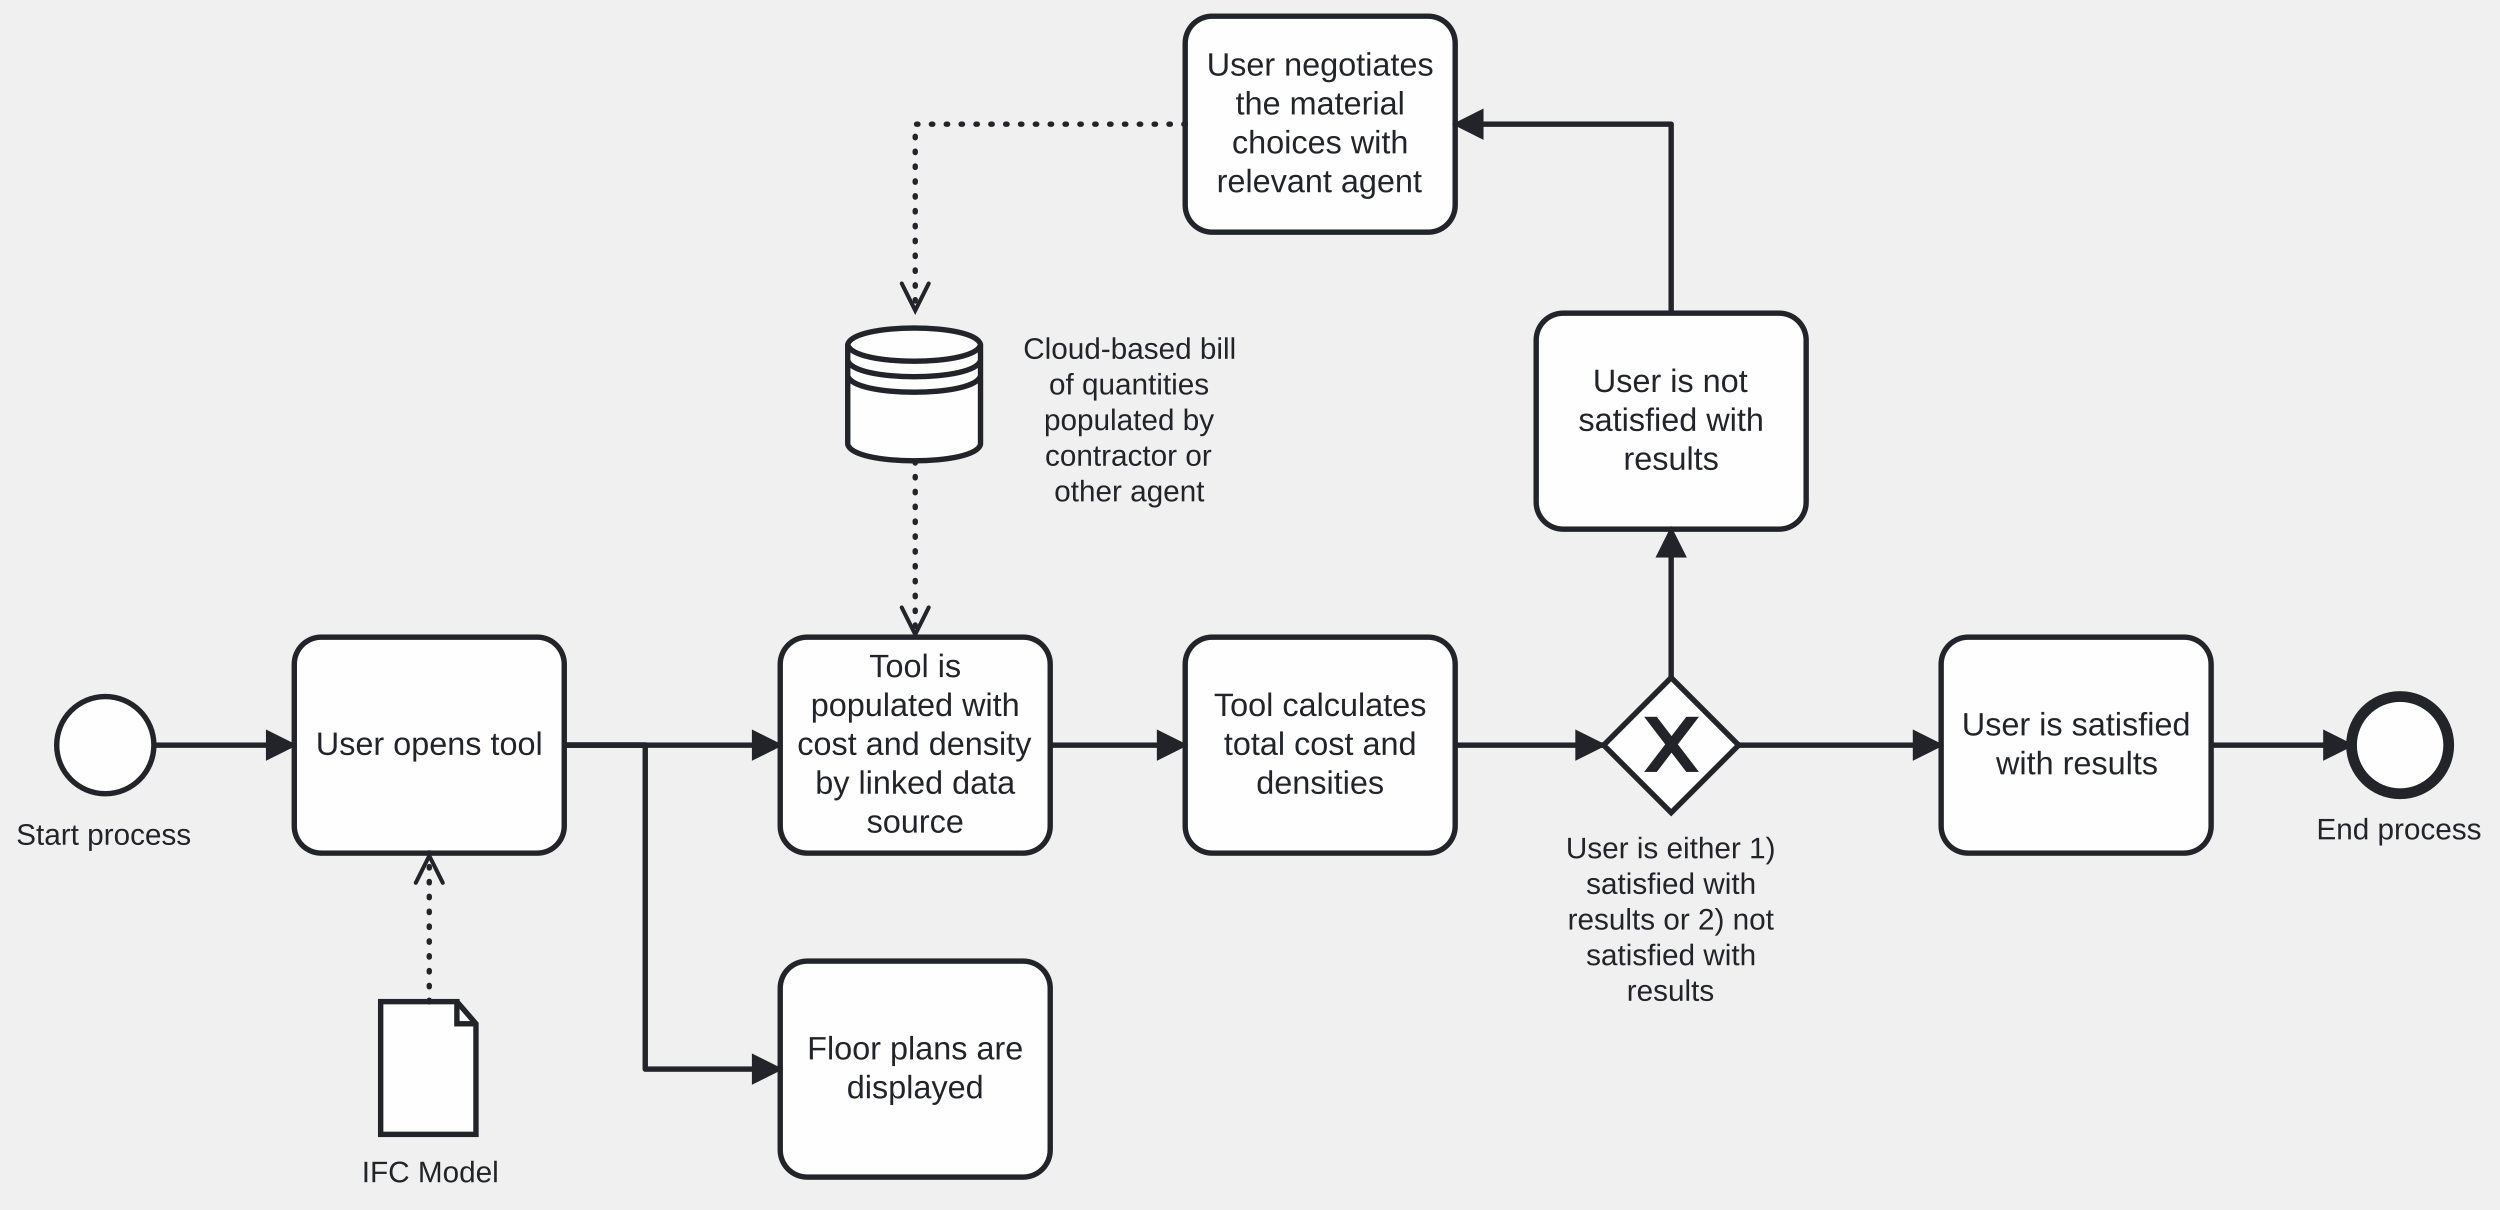
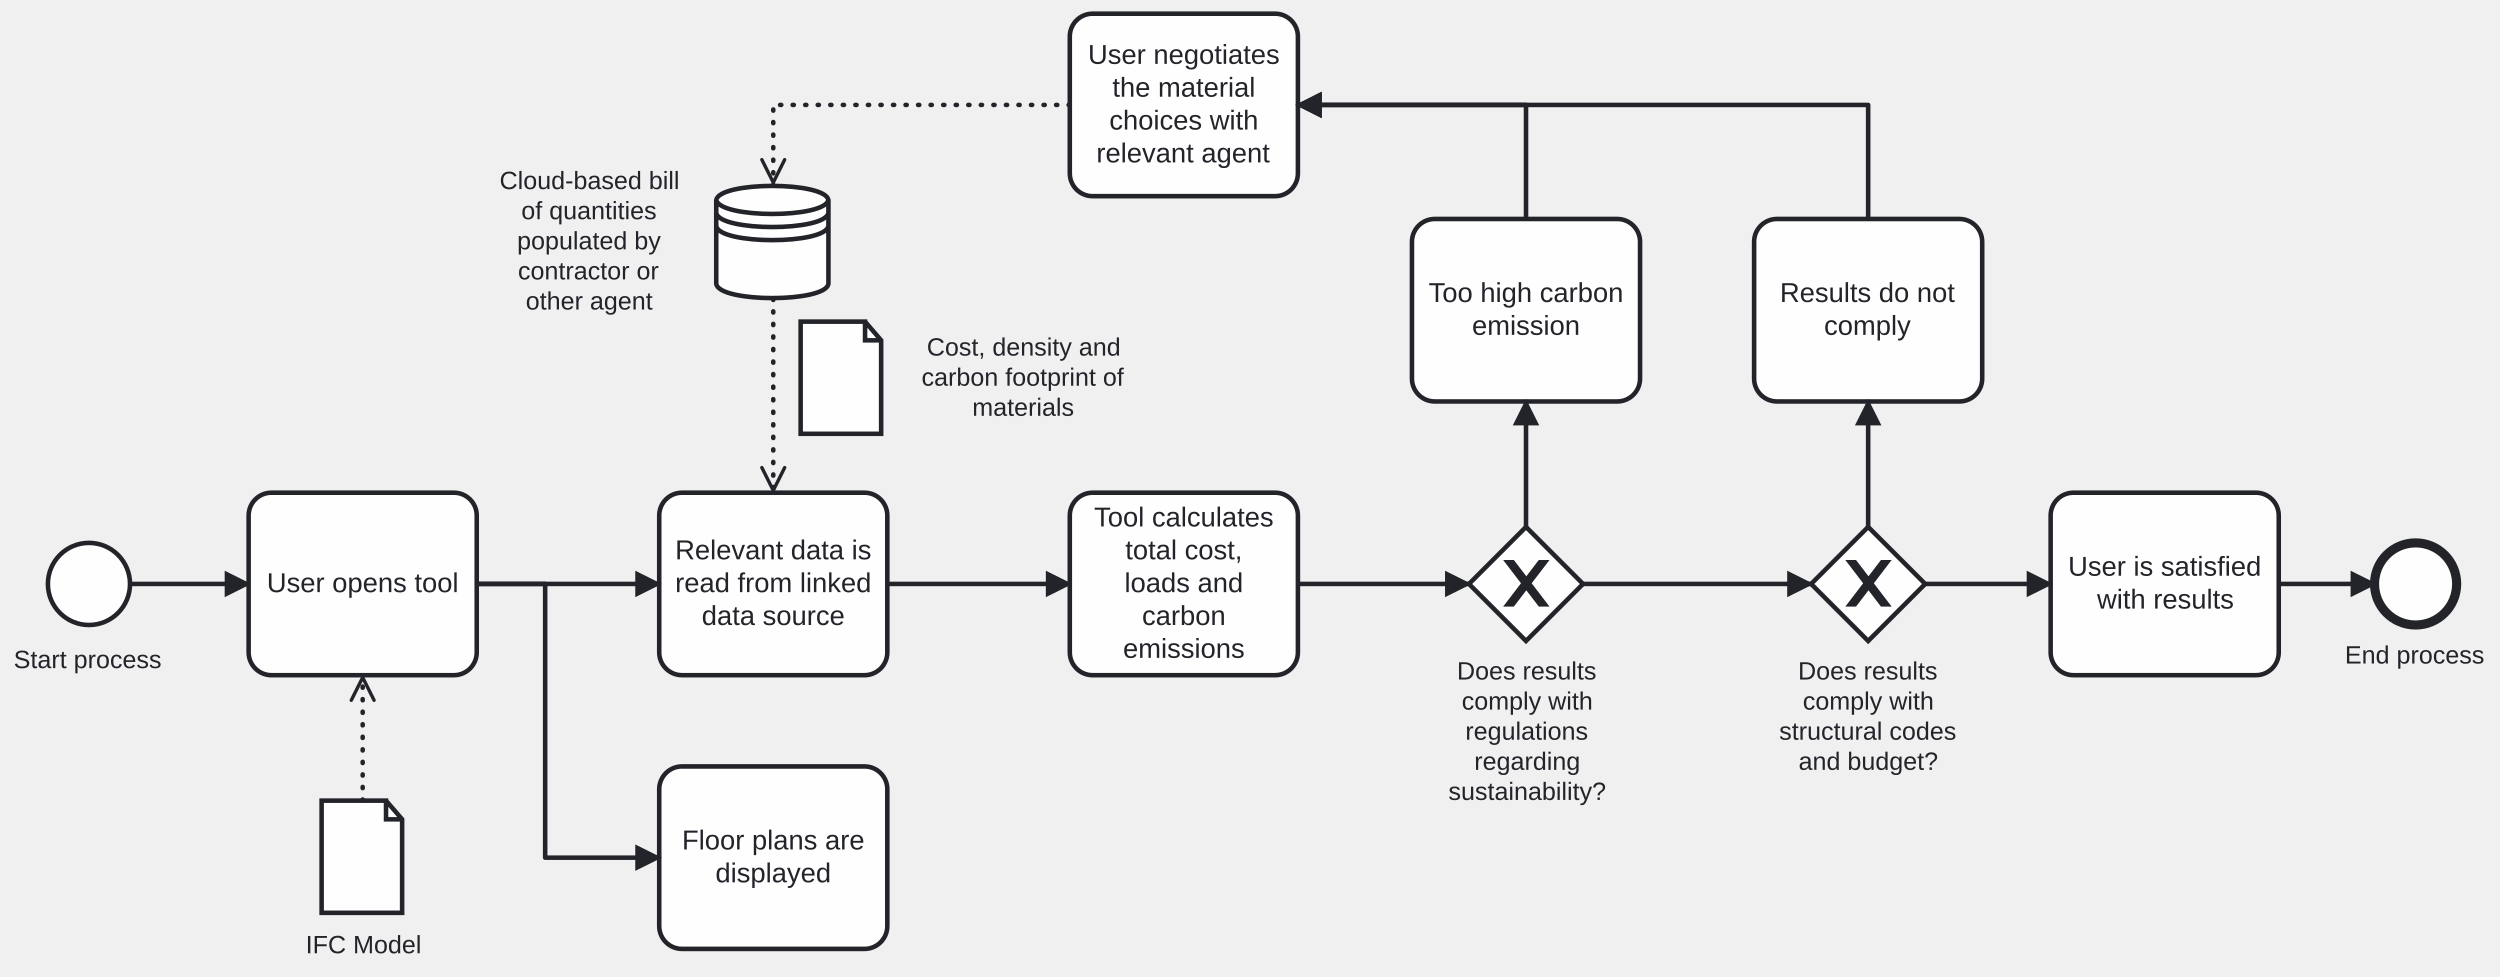
- <svg xmlns="http://www.w3.org/2000/svg" width="926" height="448" viewBox="151 74 926 448" version="1.1">
+ <svg xmlns="http://www.w3.org/2000/svg" width="1096" height="428" viewBox="151 94 1096 428" version="1.1">
  <defs>
-     <marker id="association-end-white-hsl_225_10_15_-e22wdinpdvkzqb258sf0kcxza" viewBox="0 0 20 20" refX="12" refY="10" markerWidth="10" markerHeight="10" orient="auto">
+     <marker id="association-end-white-hsl_225_10_15_-ds418pzhnz3fijtwwx5jps2mb" viewBox="0 0 20 20" refX="12" refY="10" markerWidth="10" markerHeight="10" orient="auto">
      <path d="M 1 5 L 11 10 L 1 15" style="fill: none; stroke-width: 1.5px; stroke-linecap: round; stroke-dasharray: 10000, 1; stroke: rgb(34, 36, 42);" />
    </marker>
-     <marker id="sequenceflow-end-white-hsl_225_10_15_-e22wdinpdvkzqb258sf0kcxza" viewBox="0 0 20 20" refX="11" refY="10" markerWidth="10" markerHeight="10" orient="auto">
+     <marker id="sequenceflow-end-white-hsl_225_10_15_-ds418pzhnz3fijtwwx5jps2mb" viewBox="0 0 20 20" refX="11" refY="10" markerWidth="10" markerHeight="10" orient="auto">
      <path d="M 1 5 L 11 10 L 1 15 Z" style="fill: rgb(34, 36, 42); stroke-width: 1px; stroke-linecap: round; stroke-dasharray: 10000, 1; stroke: rgb(34, 36, 42);" />
    </marker>
  </defs>
  <g class="djs-group">
+     <g class="djs-element djs-shape" data-element-id="StartEvent_04u7hfv" style="display: block;" transform="matrix(1 0 0 1 172 332)">
+       <g class="djs-visual">
+         <circle cx="18" cy="18" r="18" style="stroke: rgb(34, 36, 42); stroke-width: 2px; fill: white; fill-opacity: 0.95;" />
+       </g>
+       <rect class="djs-hit djs-hit-all" x="0" y="0" width="36" height="36" style="fill: none; stroke-opacity: 0; stroke: white; stroke-width: 15px;" />
+       <rect x="-6" y="-6" rx="3" width="48" height="48" class="djs-outline" style="fill: none;" />
+     </g>
+   </g>
+   <g class="djs-group">
+     <g class="djs-element djs-shape" data-element-id="StartEvent_04u7hfv_label" style="display: block;" transform="matrix(1 0 0 1 157 377)">
+       <g class="djs-visual">
+         <text lineHeight="1.2" class="djs-label" style="font-family: Arial, sans-serif; font-size: 11px; font-weight: normal; fill: rgb(34, 36, 42);">
+           <tspan x="0" y="9.9">Start process</tspan>
+         </text>
+       </g>
+       <rect class="djs-hit djs-hit-all" x="0" y="0" width="66" height="14" style="fill: none; stroke-opacity: 0; stroke: white; stroke-width: 15px;" />
+       <rect x="-6" y="-6" rx="3" width="78" height="26" class="djs-outline" style="fill: none;" />
+     </g>
+   </g>
+   <g class="djs-group">
    <g class="djs-element djs-shape" data-element-id="Activity_1mo64wj" style="display: block;" transform="matrix(1 0 0 1 260 310)">
      <g class="djs-visual">
        <rect x="0" y="0" width="100" height="80" rx="10" ry="10" style="stroke: rgb(34, 36, 42); stroke-width: 2px; fill: white; fill-opacity: 0.95;" />
        <text lineHeight="1.2" class="djs-label" style="font-family: Arial, sans-serif; font-size: 12px; font-weight: normal; fill: rgb(34, 36, 42);">
          <tspan x="7.974" y="43.6">User opens tool</tspan>
        </text>
      </g>
      <rect class="djs-hit djs-hit-all" x="0" y="0" width="100" height="80" style="fill: none; stroke-opacity: 0; stroke: white; stroke-width: 15px;" />
      <rect x="-6" y="-6" rx="3" width="112" height="92" class="djs-outline" style="fill: none;" />
    </g>
  </g>
  <g class="djs-group">
-     <g class="djs-element djs-shape" data-element-id="Activity_0a7cdcv" style="display: block;" transform="matrix(1 0 0 1 590 310)">
-       <g class="djs-visual">
-         <rect x="0" y="0" width="100" height="80" rx="10" ry="10" style="stroke: rgb(34, 36, 42); stroke-width: 2px; fill: white; fill-opacity: 0.95;" />
-         <text lineHeight="1.2" class="djs-label" style="font-family: Arial, sans-serif; font-size: 12px; font-weight: normal; fill: rgb(34, 36, 42);">
-           <tspan x="10.641" y="29.2">Tool calculates </tspan>
-           <tspan x="14.307" y="43.6">total cost and </tspan>
-           <tspan x="26.318" y="58">densities</tspan>
-         </text>
-       </g>
-       <rect class="djs-hit djs-hit-all" x="0" y="0" width="100" height="80" style="fill: none; stroke-opacity: 0; stroke: white; stroke-width: 15px;" />
-       <rect x="-6" y="-6" rx="3" width="112" height="92" class="djs-outline" style="fill: none;" />
-     </g>
-   </g>
-   <g class="djs-group">
-     <g class="djs-element djs-shape" data-element-id="Gateway_1ijoi52" style="display: block;" transform="matrix(1 0 0 1 745 325)">
+     <g class="djs-element djs-shape" data-element-id="DataObjectReference_0kqzoub" style="display: block;" transform="matrix(1 0 0 1 292 445)">
+       <g class="djs-visual">
+         <path d="m 0,0 28.235,0 7.059,8.197 0,40.984 -35.294,0 0,-49.18 28.235,0 0,8.197 7.059,0" style="fill: white; stroke-width: 2px; stroke: rgb(34, 36, 42); fill-opacity: 0.95;" />
+       </g>
+       <rect class="djs-hit djs-hit-all" x="0" y="0" width="36" height="50" style="fill: none; stroke-opacity: 0; stroke: white; stroke-width: 15px;" />
+       <rect x="-6" y="-6" rx="3" width="48" height="62" class="djs-outline" style="fill: none;" />
+     </g>
+   </g>
+   <g class="djs-group">
+     <g class="djs-element djs-shape" data-element-id="DataObjectReference_0kqzoub_label" style="display: block;" transform="matrix(1 0 0 1 285 502)">
+       <g class="djs-visual">
+         <text lineHeight="1.2" class="djs-label" style="font-family: Arial, sans-serif; font-size: 11px; font-weight: normal; fill: rgb(34, 36, 42);">
+           <tspan x="0" y="9.9">IFC Model</tspan>
+         </text>
+       </g>
+       <rect class="djs-hit djs-hit-all" x="0" y="0" width="51" height="14" style="fill: none; stroke-opacity: 0; stroke: white; stroke-width: 15px;" />
+       <rect x="-6" y="-6" rx="3" width="63" height="26" class="djs-outline" style="fill: none;" />
+     </g>
+   </g>
+   <g class="djs-group">
+     <g class="djs-element djs-shape" data-element-id="Activity_1i6sbbu" style="display: block;" transform="matrix(1 0 0 1 440 430)">
+       <g class="djs-visual">
+         <rect x="0" y="0" width="100" height="80" rx="10" ry="10" style="stroke: rgb(34, 36, 42); stroke-width: 2px; fill: white; fill-opacity: 0.95;" />
+         <text lineHeight="1.2" class="djs-label" style="font-family: Arial, sans-serif; font-size: 12px; font-weight: normal; fill: rgb(34, 36, 42);">
+           <tspan x="9.979" y="36.4">Floor plans are </tspan>
+           <tspan x="24.646" y="50.8">displayed</tspan>
+         </text>
+       </g>
+       <rect class="djs-hit djs-hit-all" x="0" y="0" width="100" height="80" style="fill: none; stroke-opacity: 0; stroke: white; stroke-width: 15px;" />
+       <rect x="-6" y="-6" rx="3" width="112" height="92" class="djs-outline" style="fill: none;" />
+     </g>
+   </g>
+   <g class="djs-group">
+     <g class="djs-element djs-shape" data-element-id="Gateway_1ijoi52" style="display: block;" transform="matrix(1 0 0 1 945 325)">
      <g class="djs-visual">
        <polygon points="25,0 50,25 25,50 0,25" style="stroke: rgb(34, 36, 42); stroke-width: 2px; fill: white; fill-opacity: 0.95;" />
        <path d="m 16,15 7.429,9.714 -7.429,9.714 3.429,0 5.714,-7.464 5.714,7.464 3.429,0 -7.429,-9.714 7.429,-9.714 -3.429,0 -5.714,7.464 -5.714,-7.464 -3.429,0 z" style="fill: rgb(34, 36, 42); stroke-width: 1px; stroke: rgb(34, 36, 42);" />
      </g>
      <rect class="djs-hit djs-hit-all" x="0" y="0" width="50" height="50" style="fill: none; stroke-opacity: 0; stroke: white; stroke-width: 15px;" />
      <rect x="-6" y="-6" rx="3" width="62" height="62" class="djs-outline" style="fill: none;" />
    </g>
  </g>
  <g class="djs-group">
-     <g class="djs-element djs-shape" data-element-id="Activity_1crnbh0" style="display: block;" transform="matrix(1 0 0 1 870 310)">
+     <g class="djs-element djs-shape" data-element-id="Activity_0mix4c9" style="display: block;" transform="matrix(1 0 0 1 920 190)">
+       <g class="djs-visual">
+         <rect x="0" y="0" width="100" height="80" rx="10" ry="10" style="stroke: rgb(34, 36, 42); stroke-width: 2px; fill: white; fill-opacity: 0.95;" />
+         <text lineHeight="1.2" class="djs-label" style="font-family: Arial, sans-serif; font-size: 12px; font-weight: normal; fill: rgb(34, 36, 42);">
+           <tspan x="11.312" y="36.4">Results do not </tspan>
+           <tspan x="30.662" y="50.8">comply</tspan>
+         </text>
+       </g>
+       <rect class="djs-hit djs-hit-all" x="0" y="0" width="100" height="80" style="fill: none; stroke-opacity: 0; stroke: white; stroke-width: 15px;" />
+       <rect x="-6" y="-6" rx="3" width="112" height="92" class="djs-outline" style="fill: none;" />
+     </g>
+   </g>
+   <g class="djs-group">
+     <g class="djs-element djs-shape" data-element-id="Activity_0a7cdcv" style="display: block;" transform="matrix(1 0 0 1 620 310)">
+       <g class="djs-visual">
+         <rect x="0" y="0" width="100" height="80" rx="10" ry="10" style="stroke: rgb(34, 36, 42); stroke-width: 2px; fill: white; fill-opacity: 0.95;" />
+         <text lineHeight="1.2" class="djs-label" style="font-family: Arial, sans-serif; font-size: 12px; font-weight: normal; fill: rgb(34, 36, 42);">
+           <tspan x="10.641" y="14.8">Tool calculates </tspan>
+           <tspan x="24.318" y="29.2">total cost, </tspan>
+           <tspan x="23.974" y="43.6">loads and </tspan>
+           <tspan x="31.651" y="58">carbon </tspan>
+           <tspan x="23.323" y="72.4">emissions</tspan>
+         </text>
+       </g>
+       <rect class="djs-hit djs-hit-all" x="0" y="0" width="100" height="80" style="fill: none; stroke-opacity: 0; stroke: white; stroke-width: 15px;" />
+       <rect x="-6" y="-6" rx="3" width="112" height="92" class="djs-outline" style="fill: none;" />
+     </g>
+   </g>
+   <g class="djs-group">
+     <g class="djs-element djs-shape" data-element-id="Activity_00bc9gd" style="display: block;" transform="matrix(1 0 0 1 440 310)">
+       <g class="djs-visual">
+         <rect x="0" y="0" width="100" height="80" rx="10" ry="10" style="stroke: rgb(34, 36, 42); stroke-width: 2px; fill: white; fill-opacity: 0.95;" />
+         <text lineHeight="1.2" class="djs-label" style="font-family: Arial, sans-serif; font-size: 12px; font-weight: normal; fill: rgb(34, 36, 42);">
+           <tspan x="6.974" y="29.2">Relevant data is</tspan>
+           <tspan x="6.979" y="43.6">read from linked</tspan>
+           <tspan x="18.646" y="58">data source</tspan>
+         </text>
+       </g>
+       <rect class="djs-hit djs-hit-all" x="0" y="0" width="100" height="80" style="fill: none; stroke-opacity: 0; stroke: white; stroke-width: 15px;" />
+       <rect x="-6" y="-6" rx="3" width="112" height="92" class="djs-outline" style="fill: none;" />
+     </g>
+   </g>
+   <g class="djs-group">
+     <g class="djs-element djs-shape" data-element-id="Gateway_15jujep" style="display: block;" transform="matrix(1 0 0 1 795 325)">
+       <g class="djs-visual">
+         <polygon points="25,0 50,25 25,50 0,25" style="stroke: rgb(34, 36, 42); stroke-width: 2px; fill: white; fill-opacity: 0.95;" />
+         <path d="m 16,15 7.429,9.714 -7.429,9.714 3.429,0 5.714,-7.464 5.714,7.464 3.429,0 -7.429,-9.714 7.429,-9.714 -3.429,0 -5.714,7.464 -5.714,-7.464 -3.429,0 z" style="fill: rgb(34, 36, 42); stroke-width: 1px; stroke: rgb(34, 36, 42);" />
+       </g>
+       <rect class="djs-hit djs-hit-all" x="0" y="0" width="50" height="50" style="fill: none; stroke-opacity: 0; stroke: white; stroke-width: 15px;" />
+       <rect x="-6" y="-6" rx="3" width="62" height="62" class="djs-outline" style="fill: none;" />
+     </g>
+   </g>
+   <g class="djs-group">
+     <g class="djs-element djs-shape" data-element-id="DataStoreReference_1l9k06b" style="display: block;" transform="matrix(1 0 0 1 465 175)">
+       <g class="djs-visual">
+         <path d="m  0,6.65 l  0,36.885 c  1.639,8.197 47.541,8.197  49.18,0 l  0,-36.885 c -1.639,-8.197 -47.541,-8.197 -49.18,0c  1.639,8.197 47.541,8.197  49.18,0 m  -49.18,5.738c  1.639,8.197 47.541,8.197 49.18,0m  -49.18,5.738c  1.639,8.197 47.541,8.197  49.18,0" style="fill: white; stroke-width: 2px; stroke: rgb(34, 36, 42); fill-opacity: 0.95;" />
+       </g>
+       <rect class="djs-hit djs-hit-all" x="0" y="0" width="50" height="50" style="fill: none; stroke-opacity: 0; stroke: white; stroke-width: 15px;" />
+       <rect x="-6" y="-6" rx="3" width="62" height="62" class="djs-outline" style="fill: none;" />
+     </g>
+   </g>
+   <g class="djs-group">
+     <g class="djs-element djs-shape" data-element-id="Activity_0k0pqbv" style="display: block;" transform="matrix(1 0 0 1 770 190)">
+       <g class="djs-visual">
+         <rect x="0" y="0" width="100" height="80" rx="10" ry="10" style="stroke: rgb(34, 36, 42); stroke-width: 2px; fill: white; fill-opacity: 0.95;" />
+         <text lineHeight="1.2" class="djs-label" style="font-family: Arial, sans-serif; font-size: 12px; font-weight: normal; fill: rgb(34, 36, 42);">
+           <tspan x="7.302" y="36.4">Too high carbon</tspan>
+           <tspan x="26.323" y="50.8">emission</tspan>
+         </text>
+       </g>
+       <rect class="djs-hit djs-hit-all" x="0" y="0" width="100" height="80" style="fill: none; stroke-opacity: 0; stroke: white; stroke-width: 15px;" />
+       <rect x="-6" y="-6" rx="3" width="112" height="92" class="djs-outline" style="fill: none;" />
+     </g>
+   </g>
+   <g class="djs-group">
+     <g class="djs-element djs-shape" data-element-id="Activity_1crnbh0" style="display: block;" transform="matrix(1 0 0 1 1050 310)">
      <g class="djs-visual">
        <rect x="0" y="0" width="100" height="80" rx="10" ry="10" style="stroke: rgb(34, 36, 42); stroke-width: 2px; fill: white; fill-opacity: 0.95;" />
        <text lineHeight="1.2" class="djs-label" style="font-family: Arial, sans-serif; font-size: 12px; font-weight: normal; fill: rgb(34, 36, 42);">
          <tspan x="7.651" y="36.4">User is satisfied </tspan>
          <tspan x="20.323" y="50.8">with results</tspan>
        </text>
      </g>
      <rect class="djs-hit djs-hit-all" x="0" y="0" width="100" height="80" style="fill: none; stroke-opacity: 0; stroke: white; stroke-width: 15px;" />
      <rect x="-6" y="-6" rx="3" width="112" height="92" class="djs-outline" style="fill: none;" />
    </g>
  </g>
  <g class="djs-group">
-     <g class="djs-element djs-shape" data-element-id="Event_0n826tf" style="display: block;" transform="matrix(1 0 0 1 1022 332)">
+     <g class="djs-element djs-shape" data-element-id="Event_0n826tf" style="display: block;" transform="matrix(1 0 0 1 1192 332)">
      <g class="djs-visual">
        <circle cx="18" cy="18" r="18" style="stroke: rgb(34, 36, 42); stroke-width: 4px; fill: white; fill-opacity: 0.95;" />
      </g>
      <rect class="djs-hit djs-hit-all" x="0" y="0" width="36" height="36" style="fill: none; stroke-opacity: 0; stroke: white; stroke-width: 15px;" />
      <rect x="-6" y="-6" rx="3" width="48" height="48" class="djs-outline" style="fill: none;" />
    </g>
  </g>
  <g class="djs-group">
-     <g class="djs-element djs-shape" data-element-id="Activity_1i6sbbu" style="display: block;" transform="matrix(1 0 0 1 440 430)">
-       <g class="djs-visual">
-         <rect x="0" y="0" width="100" height="80" rx="10" ry="10" style="stroke: rgb(34, 36, 42); stroke-width: 2px; fill: white; fill-opacity: 0.95;" />
-         <text lineHeight="1.2" class="djs-label" style="font-family: Arial, sans-serif; font-size: 12px; font-weight: normal; fill: rgb(34, 36, 42);">
-           <tspan x="9.979" y="36.4">Floor plans are </tspan>
-           <tspan x="24.646" y="50.8">displayed</tspan>
-         </text>
-       </g>
-       <rect class="djs-hit djs-hit-all" x="0" y="0" width="100" height="80" style="fill: none; stroke-opacity: 0; stroke: white; stroke-width: 15px;" />
-       <rect x="-6" y="-6" rx="3" width="112" height="92" class="djs-outline" style="fill: none;" />
-     </g>
-   </g>
-   <g class="djs-group">
-     <g class="djs-element djs-shape" data-element-id="DataObjectReference_0kqzoub" style="display: block;" transform="matrix(1 0 0 1 292 445)">
+     <g class="djs-element djs-shape" data-element-id="DataObjectReference_1ci8oej" style="display: block;" transform="matrix(1 0 0 1 502 235)">
      <g class="djs-visual">
        <path d="m 0,0 28.235,0 7.059,8.197 0,40.984 -35.294,0 0,-49.18 28.235,0 0,8.197 7.059,0" style="fill: white; stroke-width: 2px; stroke: rgb(34, 36, 42); fill-opacity: 0.95;" />
      </g>
      <rect class="djs-hit djs-hit-all" x="0" y="0" width="36" height="50" style="fill: none; stroke-opacity: 0; stroke: white; stroke-width: 15px;" />
      <rect x="-6" y="-6" rx="3" width="48" height="62" class="djs-outline" style="fill: none;" />
    </g>
  </g>
  <g class="djs-group">
-     <g class="djs-element djs-shape" data-element-id="StartEvent_04u7hfv" style="display: block;" transform="matrix(1 0 0 1 172 332)">
-       <g class="djs-visual">
-         <circle cx="18" cy="18" r="18" style="stroke: rgb(34, 36, 42); stroke-width: 2px; fill: white; fill-opacity: 0.95;" />
-       </g>
-       <rect class="djs-hit djs-hit-all" x="0" y="0" width="36" height="36" style="fill: none; stroke-opacity: 0; stroke: white; stroke-width: 15px;" />
-       <rect x="-6" y="-6" rx="3" width="48" height="48" class="djs-outline" style="fill: none;" />
-     </g>
-   </g>
-   <g class="djs-group">
-     <g class="djs-element djs-shape" data-element-id="DataStoreReference_1l9k06b" style="display: block;" transform="matrix(1 0 0 1 465 195)">
-       <g class="djs-visual">
-         <path d="m  0,6.65 l  0,36.885 c  1.639,8.197 47.541,8.197  49.18,0 l  0,-36.885 c -1.639,-8.197 -47.541,-8.197 -49.18,0c  1.639,8.197 47.541,8.197  49.18,0 m  -49.18,5.738c  1.639,8.197 47.541,8.197 49.18,0m  -49.18,5.738c  1.639,8.197 47.541,8.197  49.18,0" style="fill: white; stroke-width: 2px; stroke: rgb(34, 36, 42); fill-opacity: 0.95;" />
-       </g>
-       <rect class="djs-hit djs-hit-all" x="0" y="0" width="50" height="50" style="fill: none; stroke-opacity: 0; stroke: white; stroke-width: 15px;" />
-       <rect x="-6" y="-6" rx="3" width="62" height="62" class="djs-outline" style="fill: none;" />
-     </g>
-   </g>
-   <g class="djs-group">
-     <g class="djs-element djs-shape" data-element-id="Activity_00bc9gd" style="display: block;" transform="matrix(1 0 0 1 440 310)">
-       <g class="djs-visual">
-         <rect x="0" y="0" width="100" height="80" rx="10" ry="10" style="stroke: rgb(34, 36, 42); stroke-width: 2px; fill: white; fill-opacity: 0.95;" />
-         <text lineHeight="1.2" class="djs-label" style="font-family: Arial, sans-serif; font-size: 12px; font-weight: normal; fill: rgb(34, 36, 42);">
-           <tspan x="32.99" y="14.8">Tool is </tspan>
-           <tspan x="11.302" y="29.2">populated with </tspan>
-           <tspan x="6.307" y="43.6">cost and density</tspan>
-           <tspan x="12.974" y="58">by linked data </tspan>
-           <tspan x="31.99" y="72.4">source</tspan>
-         </text>
-       </g>
-       <rect class="djs-hit djs-hit-all" x="0" y="0" width="100" height="80" style="fill: none; stroke-opacity: 0; stroke: white; stroke-width: 15px;" />
-       <rect x="-6" y="-6" rx="3" width="112" height="92" class="djs-outline" style="fill: none;" />
-     </g>
-   </g>
-   <g class="djs-group">
-     <g class="djs-element djs-shape" data-element-id="Activity_0mix4c9" style="display: block;" transform="matrix(1 0 0 1 720 190)">
-       <g class="djs-visual">
-         <rect x="0" y="0" width="100" height="80" rx="10" ry="10" style="stroke: rgb(34, 36, 42); stroke-width: 2px; fill: white; fill-opacity: 0.95;" />
-         <text lineHeight="1.2" class="djs-label" style="font-family: Arial, sans-serif; font-size: 12px; font-weight: normal; fill: rgb(34, 36, 42);">
-           <tspan x="20.991" y="29.2">User is not </tspan>
-           <tspan x="15.651" y="43.6">satisfied with </tspan>
-           <tspan x="32.328" y="58">results</tspan>
-         </text>
-       </g>
-       <rect class="djs-hit djs-hit-all" x="0" y="0" width="100" height="80" style="fill: none; stroke-opacity: 0; stroke: white; stroke-width: 15px;" />
-       <rect x="-6" y="-6" rx="3" width="112" height="92" class="djs-outline" style="fill: none;" />
-     </g>
-   </g>
-   <g class="djs-group">
-     <g class="djs-element djs-shape" data-element-id="Activity_0ocfvs2" style="display: block;" transform="matrix(1 0 0 1 590 80)">
+     <g class="djs-element djs-shape" data-element-id="Activity_0ocfvs2" style="display: block;" transform="matrix(1 0 0 1 620 100)">
      <g class="djs-visual">
        <rect x="0" y="0" width="100" height="80" rx="10" ry="10" style="stroke: rgb(34, 36, 42); stroke-width: 2px; fill: white; fill-opacity: 0.95;" />
        <text lineHeight="1.2" class="djs-label" style="font-family: Arial, sans-serif; font-size: 12px; font-weight: normal; fill: rgb(34, 36, 42);">
          <tspan x="7.974" y="22">User negotiates </tspan>
          <tspan x="18.651" y="36.4">the material </tspan>
          <tspan x="17.318" y="50.8">choices with </tspan>
          <tspan x="11.64" y="65.2">relevant agent</tspan>
        </text>
      </g>
      <rect class="djs-hit djs-hit-all" x="0" y="0" width="100" height="80" style="fill: none; stroke-opacity: 0; stroke: white; stroke-width: 15px;" />
      <rect x="-6" y="-6" rx="3" width="112" height="92" class="djs-outline" style="fill: none;" />
    </g>
  </g>
  <g class="djs-group">
-     <g class="djs-element djs-shape" data-element-id="Gateway_1ijoi52_label" style="display: block;" transform="matrix(1 0 0 1 731 382)">
-       <g class="djs-visual">
-         <text lineHeight="1.2" class="djs-label" style="font-family: Arial, sans-serif; font-size: 11px; font-weight: normal; fill: rgb(34, 36, 42);">
-           <tspan x="0" y="9.9">User is either 1) </tspan>
-           <tspan x="7.496" y="23.1">satisfied with </tspan>
-           <tspan x="0.637" y="36.3">results or 2) not </tspan>
-           <tspan x="7.496" y="49.5">satisfied with </tspan>
-           <tspan x="22.536" y="62.7">results</tspan>
-         </text>
-       </g>
-       <rect class="djs-hit djs-hit-all" x="0" y="0" width="78" height="66" style="fill: none; stroke-opacity: 0; stroke: white; stroke-width: 15px;" />
-       <rect x="-6" y="-6" rx="3" width="90" height="78" class="djs-outline" style="fill: none;" />
-     </g>
-   </g>
-   <g class="djs-group">
-     <g class="djs-element djs-shape" data-element-id="Event_0n826tf_label" style="display: block;" transform="matrix(1 0 0 1 1009 375)">
-       <g class="djs-visual">
-         <text lineHeight="1.2" class="djs-label" style="font-family: Arial, sans-serif; font-size: 11px; font-weight: normal; fill: rgb(34, 36, 42);">
-           <tspan x="0" y="9.9">End process</tspan>
-         </text>
-       </g>
-       <rect class="djs-hit djs-hit-all" x="0" y="0" width="62" height="14" style="fill: none; stroke-opacity: 0; stroke: white; stroke-width: 15px;" />
-       <rect x="-6" y="-6" rx="3" width="74" height="26" class="djs-outline" style="fill: none;" />
-     </g>
-   </g>
-   <g class="djs-group">
-     <g class="djs-element djs-shape" data-element-id="DataObjectReference_0kqzoub_label" style="display: block;" transform="matrix(1 0 0 1 285 502)">
-       <g class="djs-visual">
-         <text lineHeight="1.2" class="djs-label" style="font-family: Arial, sans-serif; font-size: 11px; font-weight: normal; fill: rgb(34, 36, 42);">
-           <tspan x="0" y="9.9">IFC Model</tspan>
-         </text>
-       </g>
-       <rect class="djs-hit djs-hit-all" x="0" y="0" width="51" height="14" style="fill: none; stroke-opacity: 0; stroke: white; stroke-width: 15px;" />
-       <rect x="-6" y="-6" rx="3" width="63" height="26" class="djs-outline" style="fill: none;" />
-     </g>
-   </g>
-   <g class="djs-group">
-     <g class="djs-element djs-shape" data-element-id="StartEvent_04u7hfv_label" style="display: block;" transform="matrix(1 0 0 1 157 377)">
-       <g class="djs-visual">
-         <text lineHeight="1.2" class="djs-label" style="font-family: Arial, sans-serif; font-size: 11px; font-weight: normal; fill: rgb(34, 36, 42);">
-           <tspan x="0" y="9.9">Start process</tspan>
-         </text>
-       </g>
-       <rect class="djs-hit djs-hit-all" x="0" y="0" width="66" height="14" style="fill: none; stroke-opacity: 0; stroke: white; stroke-width: 15px;" />
-       <rect x="-6" y="-6" rx="3" width="78" height="26" class="djs-outline" style="fill: none;" />
-     </g>
-   </g>
-   <g class="djs-group">
-     <g class="djs-element djs-shape" data-element-id="DataStoreReference_1l9k06b_label" style="display: block;" transform="matrix(1 0 0 1 530 197)">
+     <g class="djs-element djs-connection" data-element-id="DataInputAssociation_181ku18" style="display: block;">
+       <g class="djs-visual">
+         <polyline points="310,445 310,390 " style="fill: none; stroke: rgb(34, 36, 42); stroke-width: 2px; stroke-dasharray: 0.5, 5; stroke-linecap: round; stroke-linejoin: round; marker-end: url('#association-end-white-hsl_225_10_15_-ds418pzhnz3fijtwwx5jps2mb');" />
+       </g>
+       <polyline points="310,445 310,390 " class="djs-hit djs-hit-stroke" style="fill: none; stroke-opacity: 0; stroke: white; stroke-width: 15px;" />
+       <rect x="304" y="384" rx="3" width="12" height="67" class="djs-outline" style="fill: none;" />
+     </g>
+   </g>
+   <g class="djs-group">
+     <g class="djs-element djs-connection" data-element-id="Flow_1biqc61" style="display: block;">
+       <g class="djs-visual">
+         <path d="m  208,350L260,350 " style="fill: none; stroke-width: 2px; stroke: rgb(34, 36, 42); stroke-linejoin: round; marker-end: url('#sequenceflow-end-white-hsl_225_10_15_-ds418pzhnz3fijtwwx5jps2mb');" />
+       </g>
+       <polyline points="208,350 260,350 " class="djs-hit djs-hit-stroke" style="fill: none; stroke-opacity: 0; stroke: white; stroke-width: 15px;" />
+       <rect x="202" y="344" rx="3" width="64" height="12" class="djs-outline" style="fill: none;" />
+     </g>
+   </g>
+   <g class="djs-group">
+     <g class="djs-element djs-connection" data-element-id="Flow_0vf5v8u" style="display: block;">
+       <g class="djs-visual">
+         <path d="m  360,350L390,350 L390,470 L440,470 " style="fill: none; stroke-width: 2px; stroke: rgb(34, 36, 42); stroke-linejoin: round; marker-end: url('#sequenceflow-end-white-hsl_225_10_15_-ds418pzhnz3fijtwwx5jps2mb');" />
+       </g>
+       <polyline points="360,350 390,350 390,470 440,470 " class="djs-hit djs-hit-stroke" style="fill: none; stroke-opacity: 0; stroke: white; stroke-width: 15px;" />
+       <rect x="354" y="344" rx="3" width="92" height="132" class="djs-outline" style="fill: none;" />
+     </g>
+   </g>
+   <g class="djs-group">
+     <g class="djs-element djs-connection" data-element-id="Flow_0rpvg6c" style="display: block;">
+       <g class="djs-visual">
+         <path d="m  720,350L795,350 " style="fill: none; stroke-width: 2px; stroke: rgb(34, 36, 42); stroke-linejoin: round; marker-end: url('#sequenceflow-end-white-hsl_225_10_15_-ds418pzhnz3fijtwwx5jps2mb');" />
+       </g>
+       <polyline points="720,350 795,350 " class="djs-hit djs-hit-stroke" style="fill: none; stroke-opacity: 0; stroke: white; stroke-width: 15px;" />
+       <rect x="714" y="344" rx="3" width="87" height="12" class="djs-outline" style="fill: none;" />
+     </g>
+   </g>
+   <g class="djs-group">
+     <g class="djs-element djs-connection" data-element-id="Flow_0xh2azk" style="display: block;">
+       <g class="djs-visual">
+         <path d="m  995,350L1050,350 " style="fill: none; stroke-width: 2px; stroke: rgb(34, 36, 42); stroke-linejoin: round; marker-end: url('#sequenceflow-end-white-hsl_225_10_15_-ds418pzhnz3fijtwwx5jps2mb');" />
+       </g>
+       <polyline points="995,350 1050,350 " class="djs-hit djs-hit-stroke" style="fill: none; stroke-opacity: 0; stroke: white; stroke-width: 15px;" />
+       <rect x="989" y="344" rx="3" width="67" height="12" class="djs-outline" style="fill: none;" />
+     </g>
+   </g>
+   <g class="djs-group">
+     <g class="djs-element djs-connection" data-element-id="Flow_1m5vqv5" style="display: block;">
+       <g class="djs-visual">
+         <path d="m  1150,350L1192,350 " style="fill: none; stroke-width: 2px; stroke: rgb(34, 36, 42); stroke-linejoin: round; marker-end: url('#sequenceflow-end-white-hsl_225_10_15_-ds418pzhnz3fijtwwx5jps2mb');" />
+       </g>
+       <polyline points="1150,350 1192,350 " class="djs-hit djs-hit-stroke" style="fill: none; stroke-opacity: 0; stroke: white; stroke-width: 15px;" />
+       <rect x="1144" y="344" rx="3" width="54" height="12" class="djs-outline" style="fill: none;" />
+     </g>
+   </g>
+   <g class="djs-group">
+     <g class="djs-element djs-connection" data-element-id="Flow_18r03jp" style="display: block;">
+       <g class="djs-visual">
+         <path d="m  970,325L970,270 " style="fill: none; stroke-width: 2px; stroke: rgb(34, 36, 42); stroke-linejoin: round; marker-end: url('#sequenceflow-end-white-hsl_225_10_15_-ds418pzhnz3fijtwwx5jps2mb');" />
+       </g>
+       <polyline points="970,325 970,270 " class="djs-hit djs-hit-stroke" style="fill: none; stroke-opacity: 0; stroke: white; stroke-width: 15px;" />
+       <rect x="964" y="264" rx="3" width="12" height="67" class="djs-outline" style="fill: none;" />
+     </g>
+   </g>
+   <g class="djs-group">
+     <g class="djs-element djs-connection" data-element-id="Flow_166enav" style="display: block;">
+       <g class="djs-visual">
+         <path d="m  360,350L440,350 " style="fill: none; stroke-width: 2px; stroke: rgb(34, 36, 42); stroke-linejoin: round; marker-end: url('#sequenceflow-end-white-hsl_225_10_15_-ds418pzhnz3fijtwwx5jps2mb');" />
+       </g>
+       <polyline points="360,350 440,350 " class="djs-hit djs-hit-stroke" style="fill: none; stroke-opacity: 0; stroke: white; stroke-width: 15px;" />
+       <rect x="354" y="344" rx="3" width="92" height="12" class="djs-outline" style="fill: none;" />
+     </g>
+   </g>
+   <g class="djs-group">
+     <g class="djs-element djs-connection" data-element-id="Flow_0kj4rzw" style="display: block;">
+       <g class="djs-visual">
+         <path d="m  540,350L620,350 " style="fill: none; stroke-width: 2px; stroke: rgb(34, 36, 42); stroke-linejoin: round; marker-end: url('#sequenceflow-end-white-hsl_225_10_15_-ds418pzhnz3fijtwwx5jps2mb');" />
+       </g>
+       <polyline points="540,350 620,350 " class="djs-hit djs-hit-stroke" style="fill: none; stroke-opacity: 0; stroke: white; stroke-width: 15px;" />
+       <rect x="534" y="344" rx="3" width="92" height="12" class="djs-outline" style="fill: none;" />
+     </g>
+   </g>
+   <g class="djs-group">
+     <g class="djs-element djs-connection" data-element-id="DataOutputAssociation_14vwh8j" style="display: block;">
+       <g class="djs-visual">
+         <polyline points="620,140 490,140 490,175 " style="fill: none; stroke: rgb(34, 36, 42); stroke-width: 2px; stroke-dasharray: 0.5, 5; stroke-linecap: round; stroke-linejoin: round; marker-end: url('#association-end-white-hsl_225_10_15_-ds418pzhnz3fijtwwx5jps2mb');" />
+       </g>
+       <polyline points="620,140 490,140 490,175 " class="djs-hit djs-hit-stroke" style="fill: none; stroke-opacity: 0; stroke: white; stroke-width: 15px;" />
+       <rect x="484" y="134" rx="3" width="142" height="47" class="djs-outline" style="fill: none;" />
+     </g>
+   </g>
+   <g class="djs-group">
+     <g class="djs-element djs-connection" data-element-id="Flow_1ro2r6y" style="display: block;">
+       <g class="djs-visual">
+         <path d="m  970,190L970,140 L720,140 " style="fill: none; stroke-width: 2px; stroke: rgb(34, 36, 42); stroke-linejoin: round; marker-end: url('#sequenceflow-end-white-hsl_225_10_15_-ds418pzhnz3fijtwwx5jps2mb');" />
+       </g>
+       <polyline points="970,190 970,140 720,140 " class="djs-hit djs-hit-stroke" style="fill: none; stroke-opacity: 0; stroke: white; stroke-width: 15px;" />
+       <rect x="714" y="134" rx="3" width="262" height="62" class="djs-outline" style="fill: none;" />
+     </g>
+   </g>
+   <g class="djs-group">
+     <g class="djs-element djs-shape" data-element-id="Gateway_1ijoi52_label" style="display: block;" transform="matrix(1 0 0 1 931 382)">
+       <g class="djs-visual">
+         <text lineHeight="1.2" class="djs-label" style="font-family: Arial, sans-serif; font-size: 11px; font-weight: normal; fill: rgb(34, 36, 42);">
+           <tspan x="8.255" y="9.9">Does results </tspan>
+           <tspan x="10.338" y="23.1">comply with </tspan>
+           <tspan x="0" y="36.3">structural codes </tspan>
+           <tspan x="8.484" y="49.5">and budget?</tspan>
+         </text>
+       </g>
+       <rect class="djs-hit djs-hit-all" x="0" y="0" width="79" height="53" style="fill: none; stroke-opacity: 0; stroke: white; stroke-width: 15px;" />
+       <rect x="-6" y="-6" rx="3" width="91" height="65" class="djs-outline" style="fill: none;" />
+     </g>
+   </g>
+   <g class="djs-group">
+     <g class="djs-element djs-connection" data-element-id="DataInputAssociation_03rmm3p" style="display: block;">
+       <g class="djs-visual">
+         <polyline points="490,225 490,310 " style="fill: none; stroke: rgb(34, 36, 42); stroke-width: 2px; stroke-dasharray: 0.5, 5; stroke-linecap: round; stroke-linejoin: round; marker-end: url('#association-end-white-hsl_225_10_15_-ds418pzhnz3fijtwwx5jps2mb');" />
+       </g>
+       <polyline points="490,225 490,310 " class="djs-hit djs-hit-stroke" style="fill: none; stroke-opacity: 0; stroke: white; stroke-width: 15px;" />
+       <rect x="484" y="219" rx="3" width="12" height="97" class="djs-outline" style="fill: none;" />
+     </g>
+   </g>
+   <g class="djs-group">
+     <g class="djs-element djs-shape" data-element-id="label_12" style="display: block;" transform="matrix(1 0 0 1 786 382)">
+       <g class="djs-visual">
+         <text lineHeight="1.2" class="djs-label" style="font-family: Arial, sans-serif; font-size: 11px; font-weight: normal; fill: rgb(34, 36, 42);">
+           <tspan x="3.73" y="9.9">Does results </tspan>
+           <tspan x="5.812" y="23.1">comply with </tspan>
+           <tspan x="7.39" y="36.3">regulations </tspan>
+           <tspan x="11.307" y="49.5">regarding </tspan>
+           <tspan x="0" y="62.7">sustainability?</tspan>
+         </text>
+       </g>
+       <rect class="djs-hit djs-hit-all" x="0" y="0" width="70" height="66" style="fill: none; stroke-opacity: 0; stroke: white; stroke-width: 15px;" />
+       <rect x="-6" y="-6" rx="3" width="82" height="78" class="djs-outline" style="fill: none;" />
+     </g>
+   </g>
+   <g class="djs-group">
+     <g class="djs-element djs-connection" data-element-id="Flow_1xleadm" style="display: block;">
+       <g class="djs-visual">
+         <path d="m  845,350L945,350 " style="fill: none; stroke-width: 2px; stroke: rgb(34, 36, 42); stroke-linejoin: round; marker-end: url('#sequenceflow-end-white-hsl_225_10_15_-ds418pzhnz3fijtwwx5jps2mb');" />
+       </g>
+       <polyline points="845,350 945,350 " class="djs-hit djs-hit-stroke" style="fill: none; stroke-opacity: 0; stroke: white; stroke-width: 15px;" />
+       <rect x="839" y="344" rx="3" width="112" height="12" class="djs-outline" style="fill: none;" />
+     </g>
+   </g>
+   <g class="djs-group">
+     <g class="djs-element djs-connection" data-element-id="Flow_1n625kg" style="display: block;">
+       <g class="djs-visual">
+         <path d="m  820,325L820,270 " style="fill: none; stroke-width: 2px; stroke: rgb(34, 36, 42); stroke-linejoin: round; marker-end: url('#sequenceflow-end-white-hsl_225_10_15_-ds418pzhnz3fijtwwx5jps2mb');" />
+       </g>
+       <polyline points="820,325 820,270 " class="djs-hit djs-hit-stroke" style="fill: none; stroke-opacity: 0; stroke: white; stroke-width: 15px;" />
+       <rect x="814" y="264" rx="3" width="12" height="67" class="djs-outline" style="fill: none;" />
+     </g>
+   </g>
+   <g class="djs-group">
+     <g class="djs-element djs-shape" data-element-id="DataStoreReference_1l9k06b_label" style="display: block;" transform="matrix(1 0 0 1 370 167)">
      <g class="djs-visual">
        <text lineHeight="1.2" class="djs-label" style="font-family: Arial, sans-serif; font-size: 11px; font-weight: normal; fill: rgb(34, 36, 42);">
          <tspan x="0" y="9.9">Cloud-based bill </tspan>
          <tspan x="9.534" y="23.1">of quantities </tspan>
          <tspan x="7.694" y="36.3">populated by </tspan>
          <tspan x="8.068" y="49.5">contractor or </tspan>
          <tspan x="11.476" y="62.7">other agent</tspan>
        </text>
      </g>
      <rect class="djs-hit djs-hit-all" x="0" y="0" width="79" height="66" style="fill: none; stroke-opacity: 0; stroke: white; stroke-width: 15px;" />
      <rect x="-6" y="-6" rx="3" width="91" height="78" class="djs-outline" style="fill: none;" />
    </g>
  </g>
  <g class="djs-group">
-     <g class="djs-element djs-connection" data-element-id="DataInputAssociation_181ku18" style="display: block;">
-       <g class="djs-visual">
-         <polyline points="310,445 310,390 " style="fill: none; stroke: rgb(34, 36, 42); stroke-width: 2px; stroke-dasharray: 0.5, 5; stroke-linecap: round; stroke-linejoin: round; marker-end: url('#association-end-white-hsl_225_10_15_-e22wdinpdvkzqb258sf0kcxza');" />
-       </g>
-       <polyline points="310,445 310,390 " class="djs-hit djs-hit-stroke" style="fill: none; stroke-opacity: 0; stroke: white; stroke-width: 15px;" />
-       <rect x="304" y="384" rx="3" width="12" height="67" class="djs-outline" style="fill: none;" />
-     </g>
-   </g>
-   <g class="djs-group">
-     <g class="djs-element djs-connection" data-element-id="Flow_1biqc61" style="display: block;">
-       <g class="djs-visual">
-         <path d="m  208,350L260,350 " style="fill: none; stroke-width: 2px; stroke: rgb(34, 36, 42); stroke-linejoin: round; marker-end: url('#sequenceflow-end-white-hsl_225_10_15_-e22wdinpdvkzqb258sf0kcxza');" />
-       </g>
-       <polyline points="208,350 260,350 " class="djs-hit djs-hit-stroke" style="fill: none; stroke-opacity: 0; stroke: white; stroke-width: 15px;" />
-       <rect x="202" y="344" rx="3" width="64" height="12" class="djs-outline" style="fill: none;" />
-     </g>
-   </g>
-   <g class="djs-group">
-     <g class="djs-element djs-connection" data-element-id="Flow_0vf5v8u" style="display: block;">
-       <g class="djs-visual">
-         <path d="m  360,350L390,350 L390,470 L440,470 " style="fill: none; stroke-width: 2px; stroke: rgb(34, 36, 42); stroke-linejoin: round; marker-end: url('#sequenceflow-end-white-hsl_225_10_15_-e22wdinpdvkzqb258sf0kcxza');" />
-       </g>
-       <polyline points="360,350 390,350 390,470 440,470 " class="djs-hit djs-hit-stroke" style="fill: none; stroke-opacity: 0; stroke: white; stroke-width: 15px;" />
-       <rect x="354" y="344" rx="3" width="92" height="132" class="djs-outline" style="fill: none;" />
-     </g>
-   </g>
-   <g class="djs-group">
-     <g class="djs-element djs-connection" data-element-id="Flow_166enav" style="display: block;">
-       <g class="djs-visual">
-         <path d="m  360,350L440,350 " style="fill: none; stroke-width: 2px; stroke: rgb(34, 36, 42); stroke-linejoin: round; marker-end: url('#sequenceflow-end-white-hsl_225_10_15_-e22wdinpdvkzqb258sf0kcxza');" />
-       </g>
-       <polyline points="360,350 440,350 " class="djs-hit djs-hit-stroke" style="fill: none; stroke-opacity: 0; stroke: white; stroke-width: 15px;" />
-       <rect x="354" y="344" rx="3" width="92" height="12" class="djs-outline" style="fill: none;" />
-     </g>
-   </g>
-   <g class="djs-group">
-     <g class="djs-element djs-connection" data-element-id="Flow_0kj4rzw" style="display: block;">
-       <g class="djs-visual">
-         <path d="m  540,350L590,350 " style="fill: none; stroke-width: 2px; stroke: rgb(34, 36, 42); stroke-linejoin: round; marker-end: url('#sequenceflow-end-white-hsl_225_10_15_-e22wdinpdvkzqb258sf0kcxza');" />
-       </g>
-       <polyline points="540,350 590,350 " class="djs-hit djs-hit-stroke" style="fill: none; stroke-opacity: 0; stroke: white; stroke-width: 15px;" />
-       <rect x="534" y="344" rx="3" width="62" height="12" class="djs-outline" style="fill: none;" />
-     </g>
-   </g>
-   <g class="djs-group">
-     <g class="djs-element djs-connection" data-element-id="Flow_0rpvg6c" style="display: block;">
-       <g class="djs-visual">
-         <path d="m  690,350L745,350 " style="fill: none; stroke-width: 2px; stroke: rgb(34, 36, 42); stroke-linejoin: round; marker-end: url('#sequenceflow-end-white-hsl_225_10_15_-e22wdinpdvkzqb258sf0kcxza');" />
-       </g>
-       <polyline points="690,350 745,350 " class="djs-hit djs-hit-stroke" style="fill: none; stroke-opacity: 0; stroke: white; stroke-width: 15px;" />
-       <rect x="684" y="344" rx="3" width="67" height="12" class="djs-outline" style="fill: none;" />
-     </g>
-   </g>
-   <g class="djs-group">
-     <g class="djs-element djs-connection" data-element-id="Flow_0xh2azk" style="display: block;">
-       <g class="djs-visual">
-         <path d="m  795,350L870,350 " style="fill: none; stroke-width: 2px; stroke: rgb(34, 36, 42); stroke-linejoin: round; marker-end: url('#sequenceflow-end-white-hsl_225_10_15_-e22wdinpdvkzqb258sf0kcxza');" />
-       </g>
-       <polyline points="795,350 870,350 " class="djs-hit djs-hit-stroke" style="fill: none; stroke-opacity: 0; stroke: white; stroke-width: 15px;" />
-       <rect x="789" y="344" rx="3" width="87" height="12" class="djs-outline" style="fill: none;" />
-     </g>
-   </g>
-   <g class="djs-group">
-     <g class="djs-element djs-connection" data-element-id="Flow_18r03jp" style="display: block;">
-       <g class="djs-visual">
-         <path d="m  770,325L770,270 " style="fill: none; stroke-width: 2px; stroke: rgb(34, 36, 42); stroke-linejoin: round; marker-end: url('#sequenceflow-end-white-hsl_225_10_15_-e22wdinpdvkzqb258sf0kcxza');" />
-       </g>
-       <polyline points="770,325 770,270 " class="djs-hit djs-hit-stroke" style="fill: none; stroke-opacity: 0; stroke: white; stroke-width: 15px;" />
-       <rect x="764" y="264" rx="3" width="12" height="67" class="djs-outline" style="fill: none;" />
-     </g>
-   </g>
-   <g class="djs-group">
-     <g class="djs-element djs-connection" data-element-id="Flow_1m5vqv5" style="display: block;">
-       <g class="djs-visual">
-         <path d="m  970,350L1022,350 " style="fill: none; stroke-width: 2px; stroke: rgb(34, 36, 42); stroke-linejoin: round; marker-end: url('#sequenceflow-end-white-hsl_225_10_15_-e22wdinpdvkzqb258sf0kcxza');" />
-       </g>
-       <polyline points="970,350 1022,350 " class="djs-hit djs-hit-stroke" style="fill: none; stroke-opacity: 0; stroke: white; stroke-width: 15px;" />
-       <rect x="964" y="344" rx="3" width="64" height="12" class="djs-outline" style="fill: none;" />
-     </g>
-   </g>
-   <g class="djs-group">
-     <g class="djs-element djs-connection" data-element-id="DataOutputAssociation_14vwh8j" style="display: block;">
-       <g class="djs-visual">
-         <polyline points="590,120 490,120 490,190 " style="fill: none; stroke: rgb(34, 36, 42); stroke-width: 2px; stroke-dasharray: 0.5, 5; stroke-linecap: round; stroke-linejoin: round; marker-end: url('#association-end-white-hsl_225_10_15_-e22wdinpdvkzqb258sf0kcxza');" />
-       </g>
-       <polyline points="590,120 490,120 490,190 " class="djs-hit djs-hit-stroke" style="fill: none; stroke-opacity: 0; stroke: white; stroke-width: 15px;" />
-       <rect x="484" y="114" rx="3" width="112" height="82" class="djs-outline" style="fill: none;" />
-     </g>
-   </g>
-   <g class="djs-group">
-     <g class="djs-element djs-connection" data-element-id="DataInputAssociation_1vqunnk" style="display: block;">
-       <g class="djs-visual">
-         <polyline points="490,245 490,310 " style="fill: none; stroke: rgb(34, 36, 42); stroke-width: 2px; stroke-dasharray: 0.5, 5; stroke-linecap: round; stroke-linejoin: round; marker-end: url('#association-end-white-hsl_225_10_15_-e22wdinpdvkzqb258sf0kcxza');" />
-       </g>
-       <polyline points="490,245 490,310 " class="djs-hit djs-hit-stroke" style="fill: none; stroke-opacity: 0; stroke: white; stroke-width: 15px;" />
-       <rect x="484" y="239" rx="3" width="12" height="77" class="djs-outline" style="fill: none;" />
-     </g>
-   </g>
-   <g class="djs-group">
-     <g class="djs-element djs-connection" data-element-id="Flow_1ro2r6y" style="display: block;">
-       <g class="djs-visual">
-         <path d="m  770,190L770,120 L690,120 " style="fill: none; stroke-width: 2px; stroke: rgb(34, 36, 42); stroke-linejoin: round; marker-end: url('#sequenceflow-end-white-hsl_225_10_15_-e22wdinpdvkzqb258sf0kcxza');" />
-       </g>
-       <polyline points="770,190 770,120 690,120 " class="djs-hit djs-hit-stroke" style="fill: none; stroke-opacity: 0; stroke: white; stroke-width: 15px;" />
-       <rect x="684" y="114" rx="3" width="92" height="82" class="djs-outline" style="fill: none;" />
+     <g class="djs-element djs-connection" data-element-id="Flow_13sb1m8" style="display: block;">
+       <g class="djs-visual">
+         <path d="m  820,190L820,140 L720,140 " style="fill: none; stroke-width: 2px; stroke: rgb(34, 36, 42); stroke-linejoin: round; marker-end: url('#sequenceflow-end-white-hsl_225_10_15_-ds418pzhnz3fijtwwx5jps2mb');" />
+       </g>
+       <polyline points="820,190 820,140 720,140 " class="djs-hit djs-hit-stroke" style="fill: none; stroke-opacity: 0; stroke: white; stroke-width: 15px;" />
+       <rect x="714" y="134" rx="3" width="112" height="62" class="djs-outline" style="fill: none;" />
+     </g>
+   </g>
+   <g class="djs-group">
+     <g class="djs-element djs-shape" data-element-id="Event_0n826tf_label" style="display: block;" transform="matrix(1 0 0 1 1179 375)">
+       <g class="djs-visual">
+         <text lineHeight="1.2" class="djs-label" style="font-family: Arial, sans-serif; font-size: 11px; font-weight: normal; fill: rgb(34, 36, 42);">
+           <tspan x="0" y="9.9">End process</tspan>
+         </text>
+       </g>
+       <rect class="djs-hit djs-hit-all" x="0" y="0" width="62" height="14" style="fill: none; stroke-opacity: 0; stroke: white; stroke-width: 15px;" />
+       <rect x="-6" y="-6" rx="3" width="74" height="26" class="djs-outline" style="fill: none;" />
+     </g>
+   </g>
+   <g class="djs-group">
+     <g class="djs-element djs-shape" data-element-id="DataObjectReference_1ci8oej_label" style="display: block;" transform="matrix(1 0 0 1 555 240)">
+       <g class="djs-visual">
+         <text lineHeight="1.2" class="djs-label" style="font-family: Arial, sans-serif; font-size: 11px; font-weight: normal; fill: rgb(34, 36, 42);">
+           <tspan x="2.305" y="9.9">Cost, density and </tspan>
+           <tspan x="0" y="23.1">carbon footprint of</tspan>
+           <tspan x="22.243" y="36.3">materials</tspan>
+         </text>
+       </g>
+       <rect class="djs-hit djs-hit-all" x="0" y="0" width="90" height="40" style="fill: none; stroke-opacity: 0; stroke: white; stroke-width: 15px;" />
+       <rect x="-6" y="-6" rx="3" width="102" height="52" class="djs-outline" style="fill: none;" />
    </g>
  </g>
</svg>
